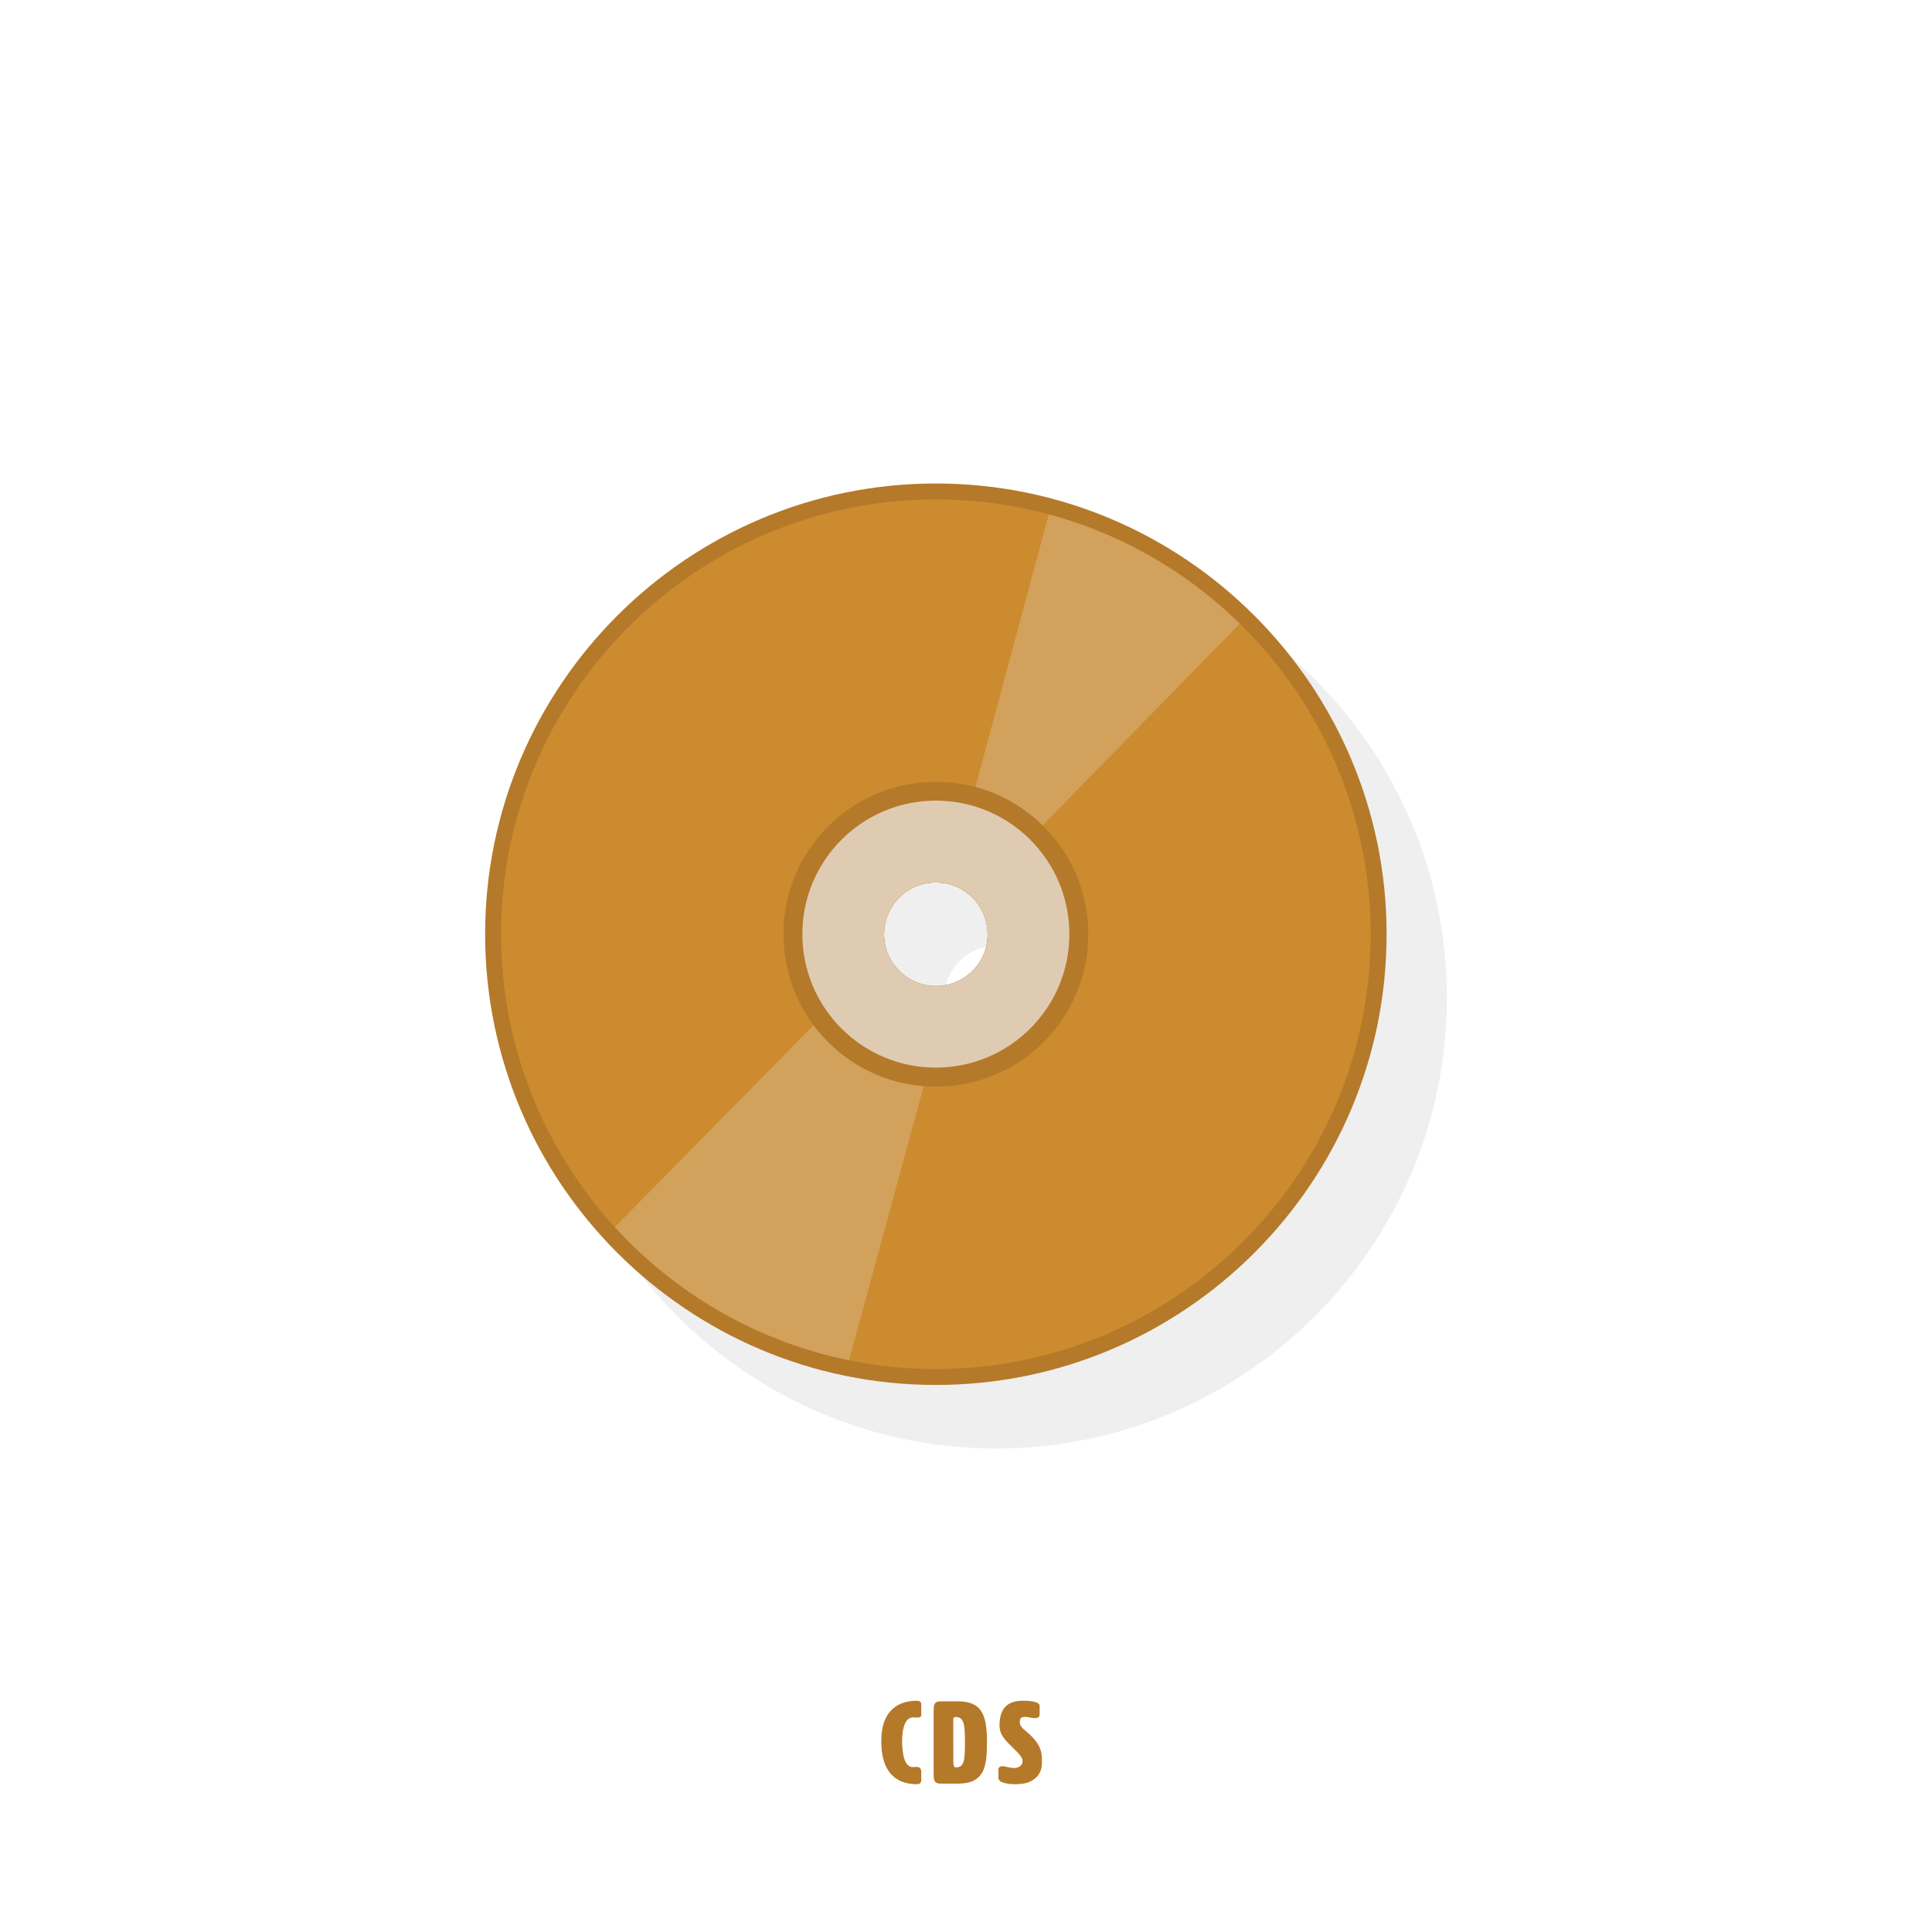
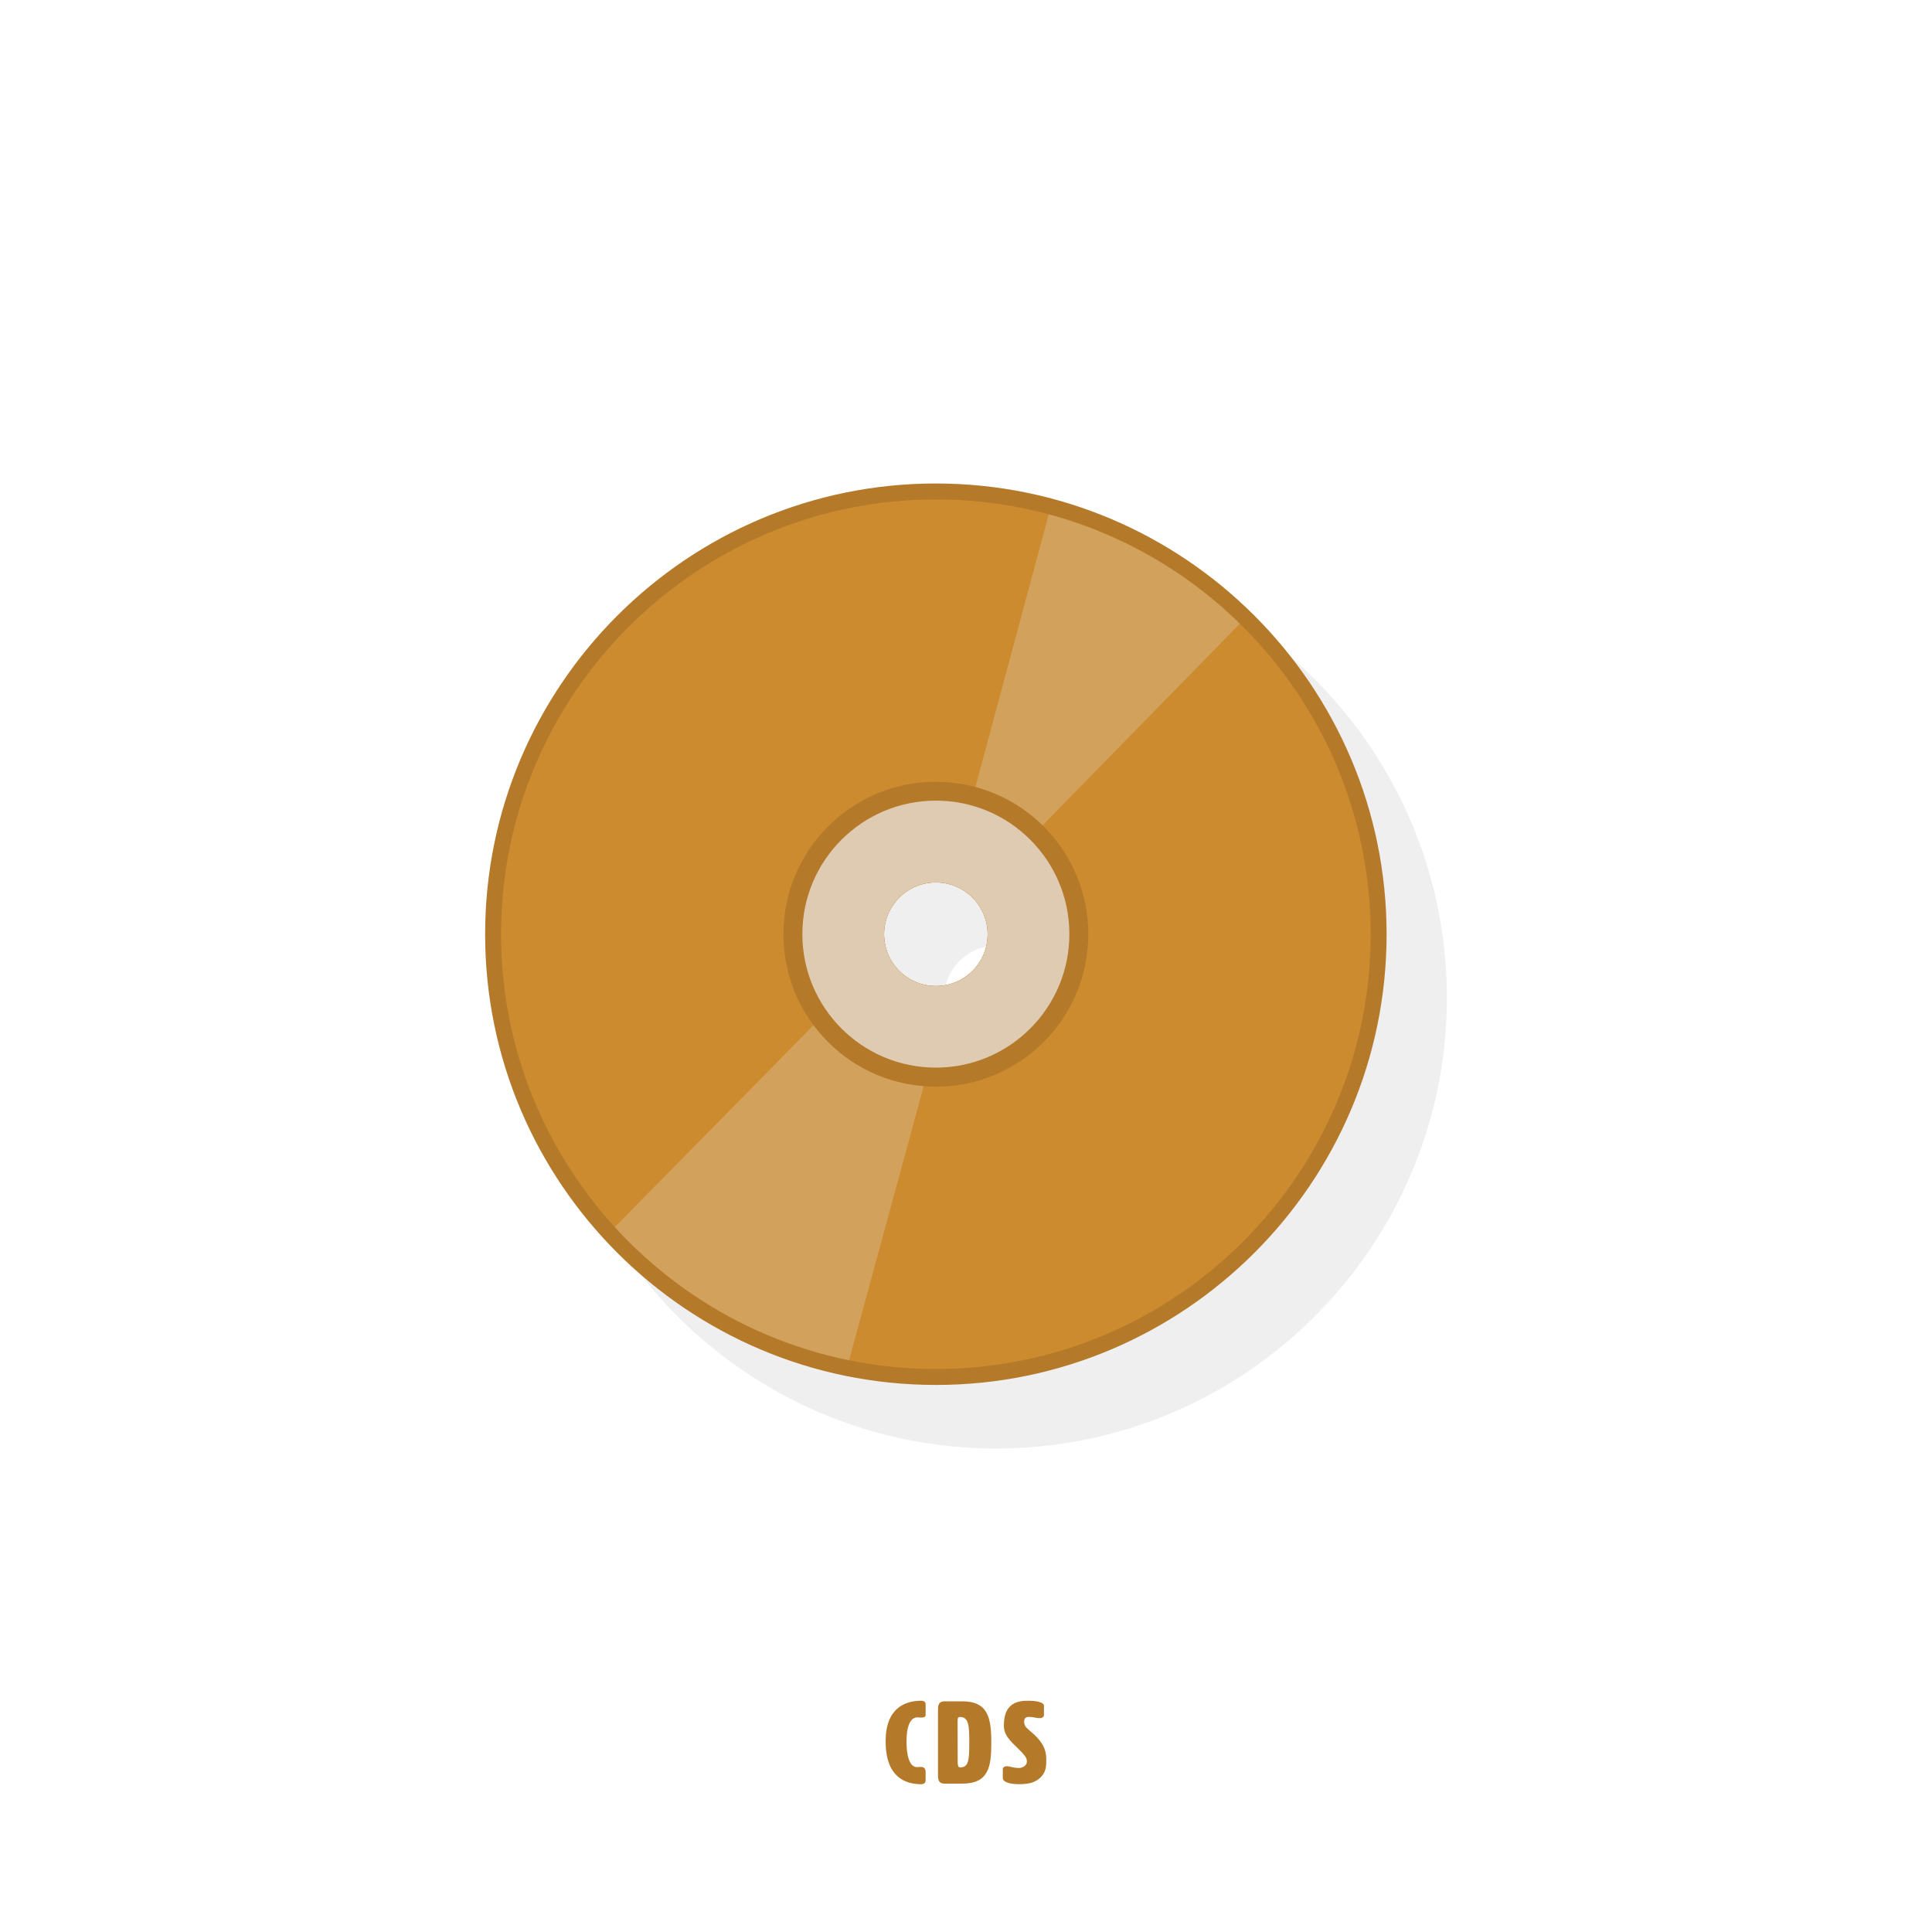
<svg xmlns="http://www.w3.org/2000/svg" version="1.1" id="Layer_1" x="0px" y="0px" viewBox="0 0 200 200" style="enable-background:new 0 0 200 200;" xml:space="preserve">
  <style type="text/css">
	.st0{fill:#B5792A;}
	.st1{opacity:0.08;fill:#2D3135;}
	.st2{fill:#CC8B2E;}
	.st3{opacity:0.34;fill:#DFCBB2;}
	.st4{fill:#DFCBB2;}
</style>
  <g>
-     <path class="st0" d="M94.91,176.06c0.3,0,0.46,0.14,0.46,0.38v1.06c0,0.12,0,0.3-0.46,0.3c-0.24,0-0.25-0.02-0.38-0.02   c-1.14,0-1.14,2.08-1.14,2.51c0,0.41,0.01,2.64,1.09,2.64c0.16,0,0.16-0.02,0.43-0.02c0.46,0,0.46,0.43,0.46,0.55v0.8   c0,0.3-0.16,0.44-0.46,0.44c-1.7,0-3.68-0.78-3.68-4.44C91.23,176.84,93.21,176.06,94.91,176.06z" />
-     <path class="st0" d="M99.17,176.12c2.64,0,3,1.68,3,4.26c0,2.46-0.24,4.26-3,4.26h-1.8c-0.72,0-0.72-0.48-0.72-0.96v-6.6   c0-0.48,0-0.96,0.72-0.96H99.17z M98.68,178.11c0,1.36,0.01,2.83,0.01,4.25c0,0.31,0.02,0.6,0.24,0.6c0.9,0,0.96-0.72,0.96-2.64   c0-1.68-0.06-2.58-0.96-2.58C98.71,177.74,98.68,177.86,98.68,178.11z" />
-     <path class="st0" d="M105.95,176.06c1,0,1.67,0.18,1.67,0.52v0.92c0,0.13-0.05,0.36-0.46,0.36h-0.1c-0.19,0-0.62-0.13-0.97-0.13   c-0.29,0-0.52,0.1-0.52,0.48c0,0.37,0.11,0.56,0.58,0.95c1.43,1.18,1.71,2.02,1.71,2.99c0,0.55-0.01,1.06-0.32,1.52   c-0.4,0.6-1.02,0.83-1.28,0.9c-0.32,0.08-0.78,0.13-1.15,0.13c-0.89,0-1.75-0.17-1.75-0.65v-0.92c0-0.14,0.12-0.29,0.44-0.29   c0.31,0,0.58,0.18,1.26,0.18c0.34,0,0.79-0.26,0.79-0.64c0-0.28-0.01-0.48-0.74-1.2c-1.12-1.09-1.64-1.59-1.64-2.58   C103.47,176.24,104.99,176.06,105.95,176.06z" />
+     <path class="st0" d="M95.36,176.06c0.3,0,0.46,0.14,0.46,0.38v1.06c0,0.12,0,0.3-0.46,0.3c-0.24,0-0.25-0.02-0.38-0.02   c-1.14,0-1.14,2.08-1.14,2.51c0,0.41,0.01,2.64,1.09,2.64c0.16,0,0.16-0.02,0.43-0.02c0.46,0,0.46,0.43,0.46,0.55v0.8   c0,0.3-0.16,0.44-0.46,0.44c-1.7,0-3.68-0.78-3.68-4.44C91.68,176.84,93.66,176.06,95.36,176.06z" />
+     <path class="st0" d="M99.62,176.12c2.64,0,3,1.68,3,4.26c0,2.46-0.24,4.26-3,4.26h-1.8c-0.72,0-0.72-0.48-0.72-0.96v-6.6   c0-0.48,0-0.96,0.72-0.96H99.62z M99.13,178.11c0,1.36,0.01,2.83,0.01,4.25c0,0.31,0.02,0.6,0.24,0.6c0.9,0,0.96-0.72,0.96-2.64   c0-1.68-0.06-2.58-0.96-2.58C99.17,177.74,99.13,177.86,99.13,178.11z" />
+     <path class="st0" d="M106.4,176.06c1,0,1.67,0.18,1.67,0.52v0.92c0,0.13-0.05,0.36-0.46,0.36h-0.1c-0.19,0-0.62-0.13-0.97-0.13   c-0.29,0-0.52,0.1-0.52,0.48c0,0.37,0.11,0.56,0.58,0.95c1.43,1.18,1.71,2.02,1.71,2.99c0,0.55-0.01,1.06-0.32,1.52   c-0.4,0.6-1.02,0.83-1.28,0.9c-0.32,0.08-0.78,0.13-1.15,0.13c-0.89,0-1.75-0.17-1.75-0.65v-0.92c0-0.14,0.12-0.29,0.44-0.29   c0.31,0,0.58,0.18,1.26,0.18c0.34,0,0.79-0.26,0.79-0.64c0-0.28-0.01-0.48-0.74-1.2c-1.12-1.09-1.64-1.59-1.64-2.58   C103.92,176.24,105.44,176.06,106.4,176.06z" />
  </g>
  <g>
    <path class="st1" d="M103.12,56.63c-25.73,0-46.66,20.93-46.66,46.66s20.93,46.66,46.66,46.66s46.66-20.93,46.66-46.66   S128.85,56.63,103.12,56.63z M104.74,108.4c-0.06,0.02-0.12,0.03-0.18,0.05c-0.1,0.03-0.19,0.05-0.29,0.07   c-0.06,0.01-0.13,0.03-0.19,0.04c-0.1,0.02-0.21,0.03-0.31,0.05c-0.06,0.01-0.11,0.01-0.17,0.02c-0.16,0.01-0.33,0.02-0.49,0.02   c-0.17,0-0.34-0.01-0.5-0.03c-0.05,0-0.1-0.01-0.16-0.02c-0.11-0.01-0.23-0.03-0.34-0.05c-0.06-0.01-0.12-0.02-0.17-0.04   c-0.11-0.02-0.21-0.05-0.31-0.08c-0.05-0.02-0.11-0.03-0.16-0.05c-0.13-0.04-0.26-0.09-0.39-0.14c-0.05-0.02-0.1-0.04-0.15-0.07   c-0.11-0.05-0.21-0.1-0.31-0.15c-0.06-0.03-0.13-0.07-0.19-0.11c-0.07-0.04-0.14-0.08-0.21-0.13c-0.07-0.04-0.13-0.09-0.2-0.13   c-0.06-0.04-0.11-0.08-0.17-0.13c-0.07-0.05-0.14-0.11-0.2-0.16c-0.04-0.03-0.07-0.06-0.1-0.09c-0.15-0.14-0.3-0.28-0.44-0.44   c-0.02-0.02-0.04-0.04-0.06-0.07c-0.07-0.08-0.14-0.17-0.2-0.26c-0.02-0.03-0.05-0.06-0.07-0.09c-0.07-0.09-0.13-0.18-0.19-0.28   c-0.02-0.03-0.03-0.05-0.05-0.08c-0.2-0.34-0.37-0.7-0.5-1.07l0,0c-0.18-0.54-0.28-1.11-0.28-1.71c0-1.48,0.6-2.82,1.57-3.79   c0.36-0.36,0.78-0.68,1.24-0.92c0.15-0.08,0.31-0.16,0.47-0.23c0.64-0.27,1.35-0.42,2.09-0.42c1.85,0,3.48,0.94,4.45,2.37   c0.58,0.86,0.92,1.89,0.92,3c0,1.11-0.34,2.14-0.92,3C106.9,107.28,105.91,108.03,104.74,108.4z" />
    <g>
      <path class="st2" d="M96.88,50.87c-25.31,0-45.83,20.52-45.83,45.83c0,25.31,20.52,45.83,45.83,45.83    c25.31,0,45.83-20.52,45.83-45.83C142.72,71.39,122.2,50.87,96.88,50.87z M96.88,102.07c-2.96,0-5.36-2.4-5.36-5.36    c0-2.96,2.4-5.36,5.36-5.36c2.96,0,5.36,2.4,5.36,5.36C102.25,99.67,99.85,102.07,96.88,102.07z" />
      <path class="st3" d="M108.78,52.44L99.6,86.57l4.59,2.69l24.75-25.3C123.4,58.54,116.49,54.51,108.78,52.44z" />
      <path class="st3" d="M87.68,141.62l10.83-39.8c-0.51,0.16-1.06,0.25-1.63,0.25c-2.36,0-4.37-1.53-5.08-3.65l-28.75,29.21    C69.46,134.63,78.02,139.65,87.68,141.62z" />
      <path class="st0" d="M96.88,80.93c-8.71,0-15.78,7.06-15.78,15.78s7.06,15.78,15.78,15.78s15.78-7.06,15.78-15.78    S105.6,80.93,96.88,80.93z M96.88,102.07c-2.96,0-5.36-2.4-5.36-5.36c0-2.96,2.4-5.36,5.36-5.36c2.96,0,5.36,2.4,5.36,5.36    C102.25,99.67,99.85,102.07,96.88,102.07z" />
      <path class="st4" d="M96.88,82.88c-7.63,0-13.82,6.19-13.82,13.82s6.19,13.82,13.82,13.82s13.82-6.19,13.82-13.82    S104.52,82.88,96.88,82.88z M96.88,102.07c-2.96,0-5.36-2.4-5.36-5.36c0-2.96,2.4-5.36,5.36-5.36c2.96,0,5.36,2.4,5.36,5.36    C102.25,99.67,99.85,102.07,96.88,102.07z" />
      <path class="st0" d="M96.88,50.05c-25.73,0-46.66,20.93-46.66,46.66s20.93,46.66,46.66,46.66s46.66-20.93,46.66-46.66    S122.61,50.05,96.88,50.05z M96.88,141.72c-24.82,0-45.01-20.19-45.01-45.01S72.06,51.7,96.88,51.7s45.01,20.19,45.01,45.01    S121.7,141.72,96.88,141.72z" />
    </g>
  </g>
</svg>
